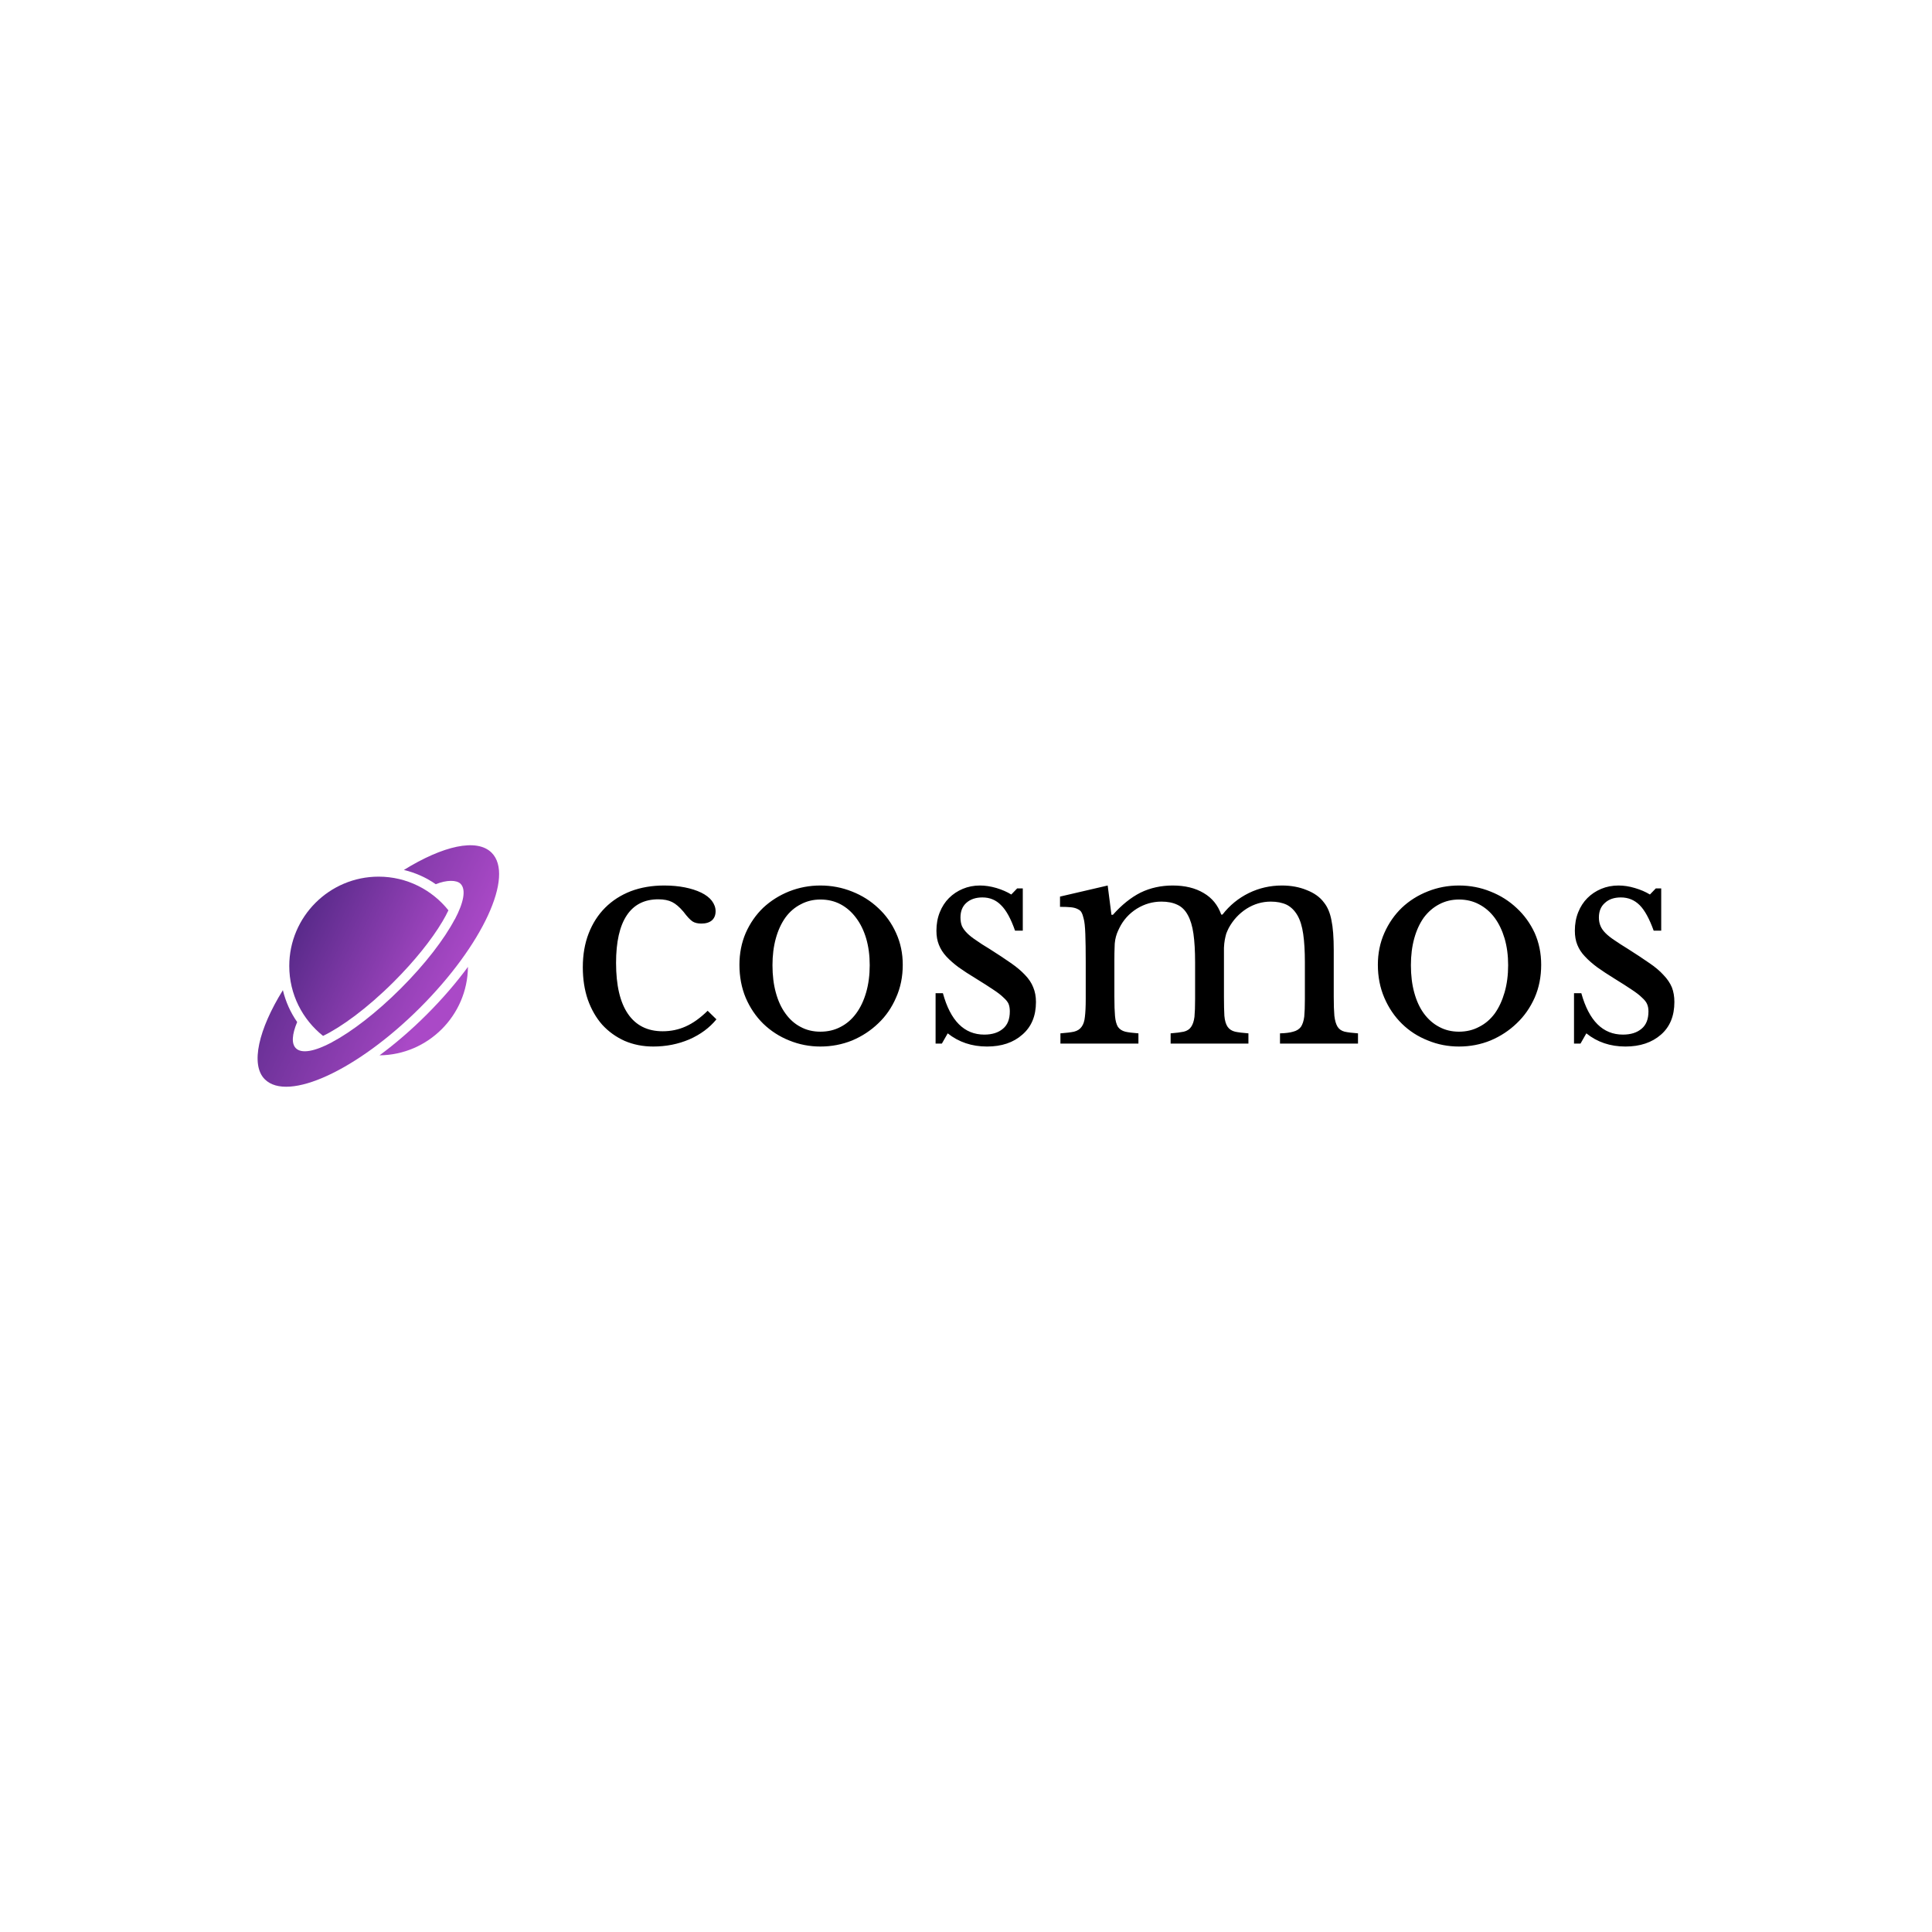
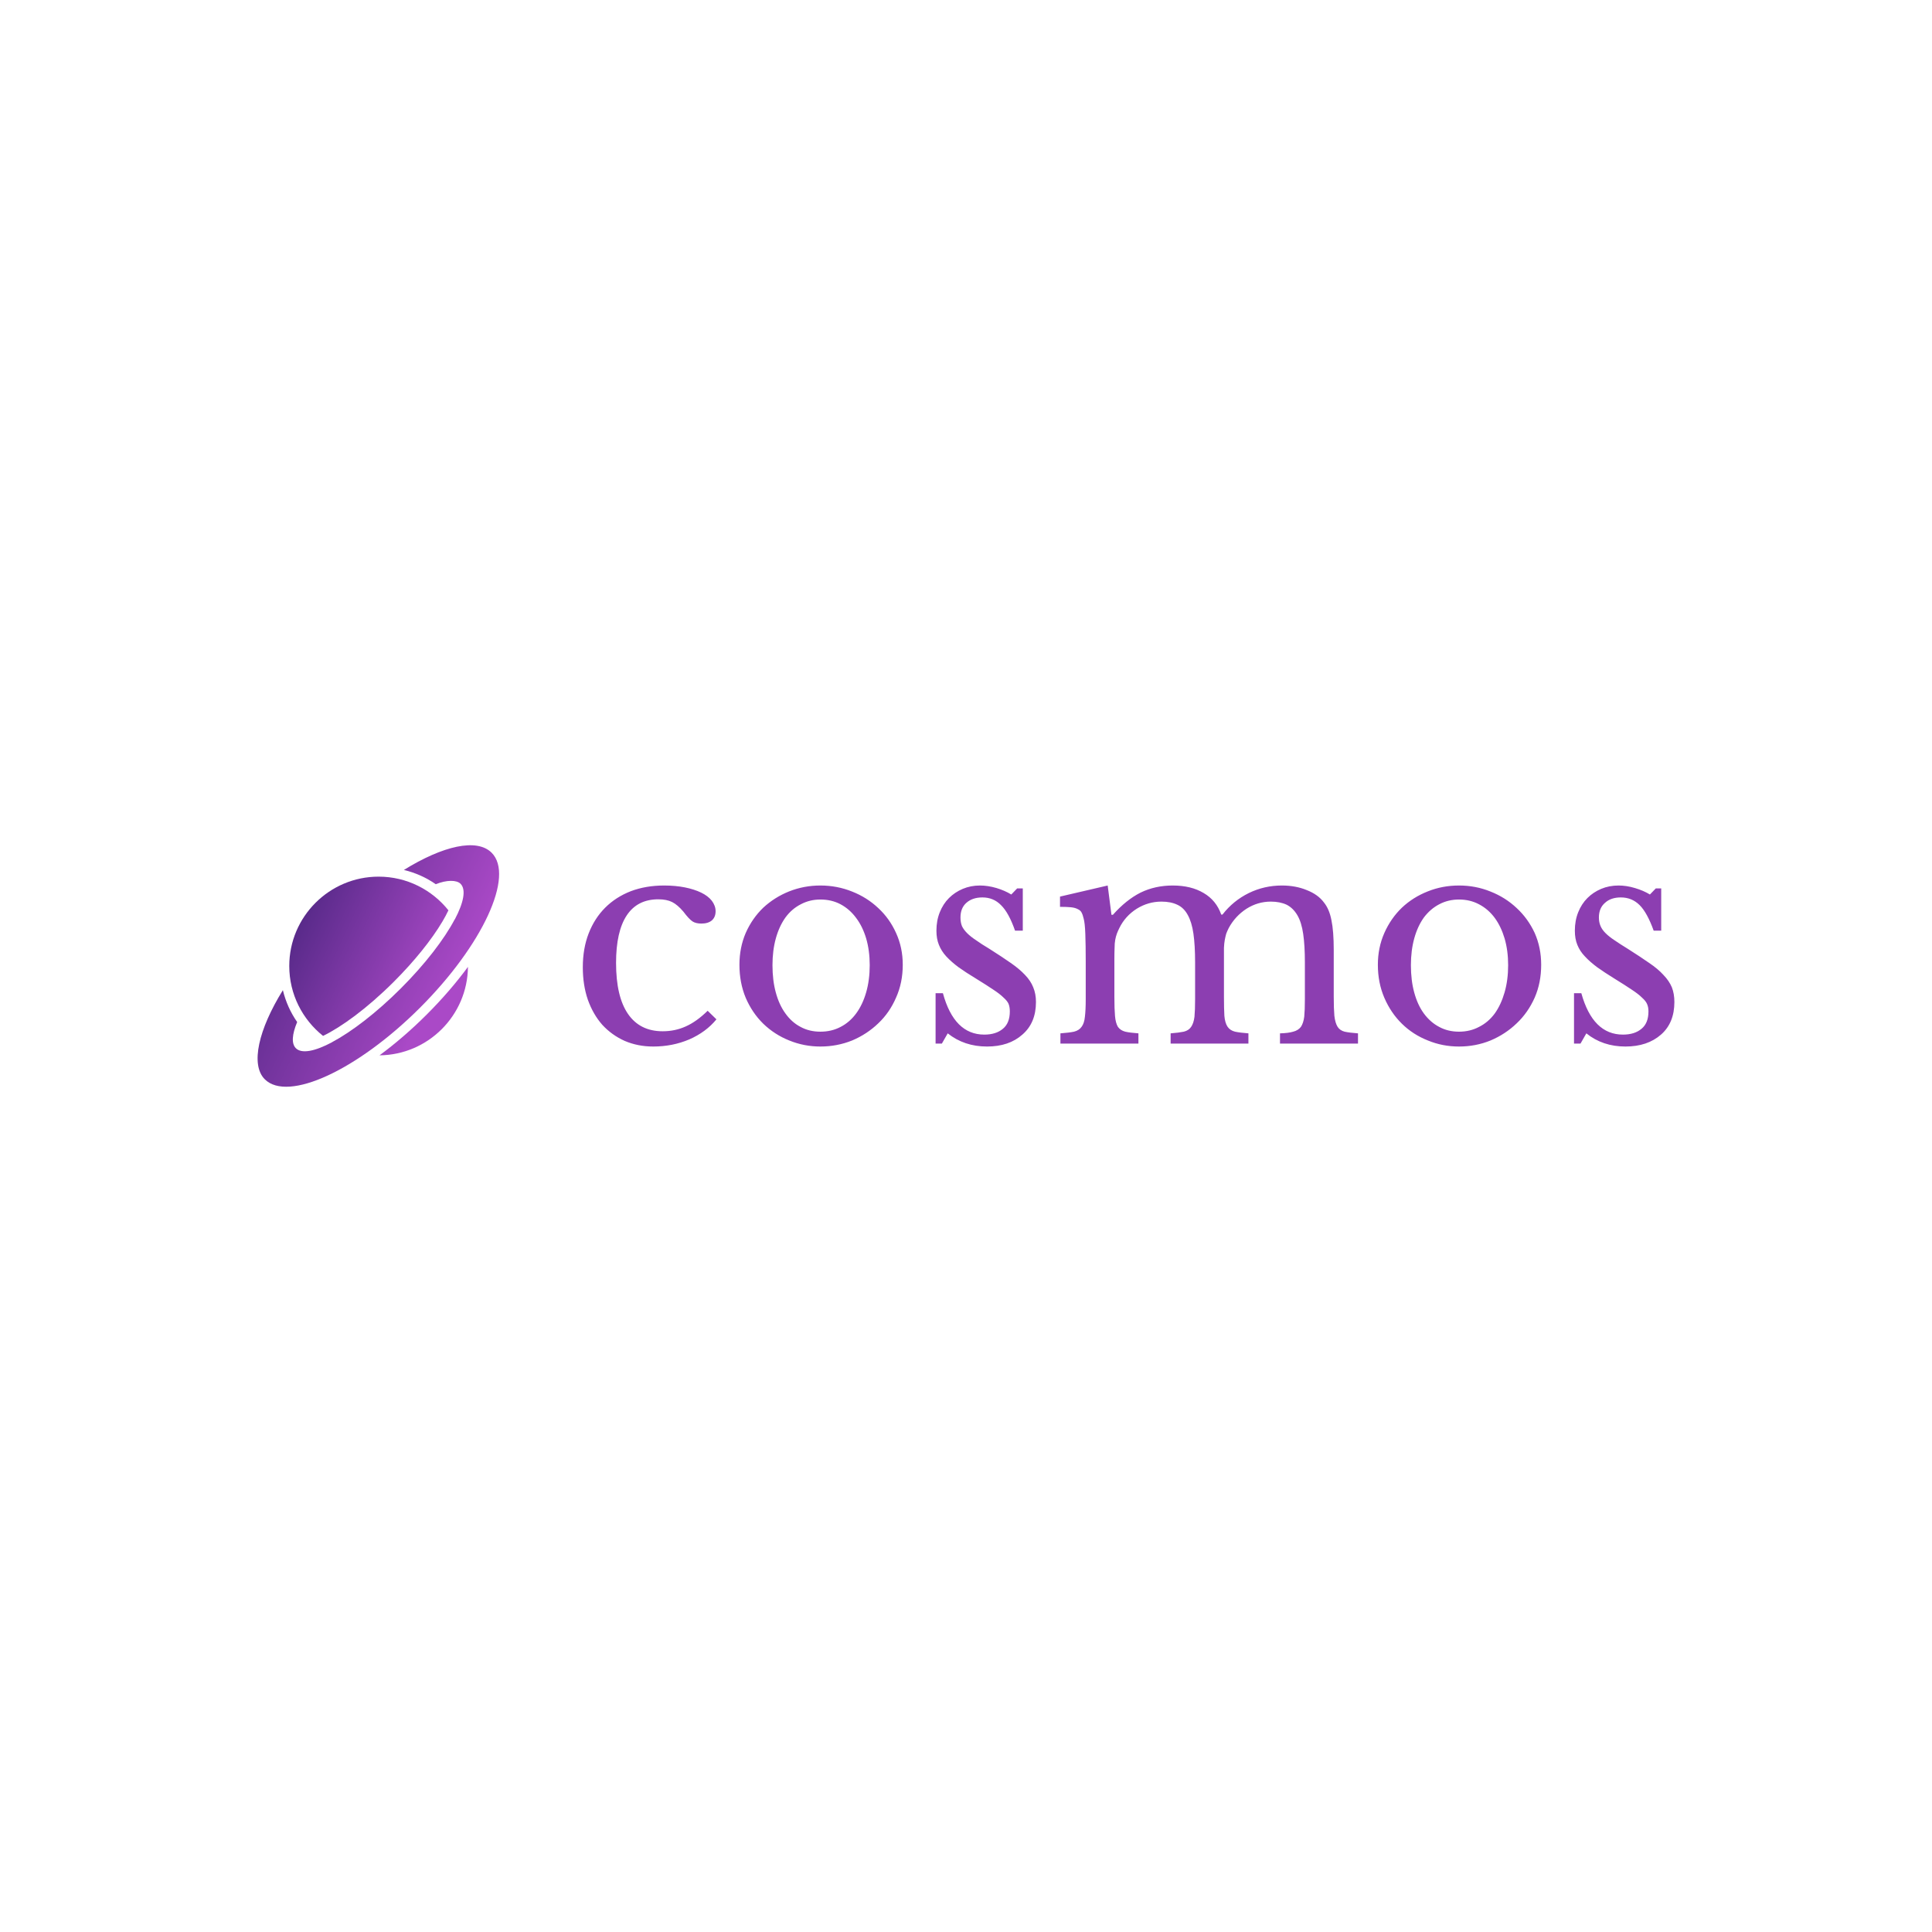
- <svg xmlns="http://www.w3.org/2000/svg" data-v-fde0c5aa="" viewBox="0 0 300 300" class="iconLeft">
-   <defs data-v-fde0c5aa="" />
-   <rect data-v-fde0c5aa="" fill="transparent" x="0" y="0" width="300px" height="300px" class="logo-background-square" />
-   <defs data-v-fde0c5aa="" />
-   <g data-v-fde0c5aa="" id="3a771082-822b-42ae-ac27-7ed5cc4d5287" fill="#000000" transform="matrix(3.247112,0,0,3.247112,88.2582,117.9538)">
-     <path d="M6.66 12.01L7.08 12.42L7.08 12.42Q6.58 13.03 5.78 13.38L5.78 13.38L5.78 13.38Q4.98 13.72 4.06 13.72L4.06 13.72L4.06 13.72Q3.32 13.72 2.69 13.45L2.69 13.45L2.69 13.45Q2.07 13.17 1.62 12.68L1.62 12.68L1.62 12.68Q1.18 12.18 0.93 11.48L0.93 11.48L0.93 11.48Q0.69 10.78 0.69 9.93L0.69 9.93L0.69 9.93Q0.69 9.03 0.97 8.31L0.97 8.31L0.97 8.31Q1.25 7.59 1.76 7.08L1.76 7.08L1.76 7.08Q2.27 6.57 2.99 6.29L2.99 6.29L2.99 6.29Q3.71 6.02 4.58 6.02L4.58 6.02L4.58 6.02Q5.12 6.02 5.57 6.11L5.57 6.11L5.57 6.11Q6.02 6.20 6.35 6.36L6.35 6.36L6.35 6.36Q6.68 6.52 6.86 6.75L6.86 6.75L6.86 6.75Q7.04 6.99 7.04 7.25L7.04 7.25L7.04 7.25Q7.04 7.53 6.86 7.69L6.86 7.69L6.86 7.69Q6.68 7.84 6.36 7.84L6.36 7.84L6.36 7.84Q6.10 7.84 5.94 7.74L5.94 7.74L5.94 7.74Q5.77 7.63 5.50 7.27L5.50 7.27L5.50 7.27Q5.22 6.94 4.96 6.81L4.96 6.81L4.96 6.81Q4.70 6.68 4.30 6.68L4.30 6.68L4.30 6.68Q3.30 6.68 2.79 7.45L2.79 7.45L2.79 7.45Q2.28 8.22 2.28 9.72L2.28 9.72L2.28 9.72Q2.28 11.33 2.85 12.16L2.85 12.16L2.85 12.16Q3.42 12.99 4.51 12.99L4.51 12.99L4.51 12.99Q5.10 12.99 5.61 12.76L5.61 12.76L5.61 12.76Q6.13 12.53 6.66 12.01L6.66 12.01ZM12.05 6.02L12.05 6.02L12.05 6.02Q12.85 6.02 13.57 6.31L13.57 6.31L13.57 6.31Q14.28 6.59 14.82 7.10L14.82 7.10L14.82 7.10Q15.36 7.60 15.67 8.29L15.67 8.29L15.67 8.29Q15.99 8.99 15.99 9.81L15.99 9.81L15.99 9.81Q15.99 10.67 15.67 11.38L15.67 11.38L15.67 11.38Q15.36 12.10 14.82 12.61L14.82 12.61L14.82 12.61Q14.28 13.13 13.57 13.43L13.57 13.43L13.57 13.43Q12.85 13.72 12.05 13.72L12.05 13.72L12.05 13.72Q11.27 13.72 10.56 13.43L10.56 13.43L10.56 13.43Q9.86 13.15 9.32 12.63L9.32 12.63L9.32 12.63Q8.79 12.11 8.48 11.39L8.48 11.39L8.48 11.39Q8.18 10.67 8.18 9.81L8.18 9.81L8.18 9.81Q8.18 8.99 8.48 8.29L8.48 8.29L8.48 8.29Q8.79 7.59 9.32 7.08L9.32 7.08L9.32 7.08Q9.86 6.58 10.56 6.30L10.56 6.30L10.56 6.30Q11.27 6.02 12.05 6.02ZM12.05 6.69L12.05 6.69L12.05 6.69Q11.54 6.69 11.11 6.92L11.11 6.92L11.11 6.92Q10.68 7.14 10.38 7.55L10.38 7.55L10.38 7.55Q10.08 7.97 9.92 8.55L9.92 8.55L9.92 8.55Q9.76 9.13 9.76 9.83L9.76 9.83L9.76 9.83Q9.76 10.56 9.92 11.14L9.92 11.14L9.92 11.14Q10.08 11.73 10.38 12.14L10.38 12.14L10.38 12.14Q10.68 12.56 11.10 12.78L11.10 12.78L11.10 12.78Q11.52 13.01 12.05 13.01L12.05 13.01L12.05 13.01Q12.59 13.01 13.02 12.78L13.02 12.78L13.02 12.78Q13.45 12.56 13.76 12.14L13.76 12.14L13.76 12.14Q14.07 11.72 14.24 11.13L14.24 11.13L14.24 11.13Q14.41 10.54 14.41 9.83L14.41 9.83L14.41 9.83Q14.41 9.13 14.24 8.55L14.24 8.55L14.24 8.55Q14.07 7.98 13.76 7.57L13.76 7.57L13.76 7.57Q13.45 7.15 13.02 6.92L13.02 6.92L13.02 6.92Q12.59 6.69 12.05 6.69ZM18.14 13.09L17.86 13.58L17.56 13.58L17.56 11.17L17.91 11.17L17.91 11.17Q18.45 13.15 19.89 13.15L19.89 13.15L19.89 13.15Q20.45 13.15 20.78 12.87L20.78 12.87L20.78 12.87Q21.11 12.60 21.11 12.04L21.11 12.04L21.11 12.04Q21.11 11.83 21.05 11.68L21.05 11.68L21.05 11.68Q20.99 11.54 20.81 11.38L20.81 11.38L20.81 11.38Q20.64 11.21 20.32 11.00L20.32 11.00L20.32 11.00Q20.01 10.79 19.49 10.47L19.49 10.47L19.49 10.47Q19.01 10.18 18.66 9.93L18.66 9.93L18.66 9.93Q18.31 9.67 18.07 9.41L18.07 9.41L18.07 9.41Q17.84 9.16 17.72 8.86L17.72 8.86L17.72 8.86Q17.60 8.57 17.60 8.18L17.60 8.18L17.60 8.18Q17.60 7.70 17.76 7.30L17.76 7.30L17.76 7.30Q17.92 6.90 18.20 6.62L18.20 6.62L18.20 6.62Q18.48 6.34 18.86 6.18L18.86 6.18L18.86 6.18Q19.24 6.02 19.68 6.02L19.68 6.02L19.68 6.02Q20.06 6.02 20.47 6.14L20.47 6.14L20.47 6.14Q20.87 6.26 21.18 6.45L21.18 6.45L21.46 6.16L21.73 6.16L21.73 8.18L21.36 8.18L21.36 8.18Q21.06 7.32 20.69 6.96L20.69 6.96L20.69 6.96Q20.33 6.59 19.80 6.59L19.80 6.59L19.80 6.59Q19.32 6.59 19.03 6.85L19.03 6.85L19.03 6.85Q18.75 7.10 18.75 7.55L18.75 7.55L18.75 7.55Q18.75 7.78 18.82 7.96L18.82 7.96L18.82 7.96Q18.90 8.13 19.07 8.30L19.07 8.30L19.07 8.30Q19.24 8.47 19.50 8.64L19.50 8.64L19.50 8.64Q19.75 8.82 20.12 9.04L20.12 9.04L20.12 9.04Q20.72 9.42 21.15 9.72L21.15 9.72L21.15 9.72Q21.57 10.01 21.84 10.30L21.84 10.30L21.84 10.30Q22.11 10.58 22.23 10.89L22.23 10.89L22.23 10.89Q22.36 11.20 22.36 11.59L22.36 11.59L22.36 11.59Q22.36 12.59 21.71 13.15L21.71 13.15L21.71 13.15Q21.07 13.72 20.02 13.72L20.02 13.72L20.02 13.72Q18.93 13.72 18.14 13.09L18.14 13.09ZM26.11 9.56L26.11 11.34L26.11 11.34Q26.11 11.93 26.14 12.26L26.14 12.26L26.14 12.26Q26.17 12.60 26.28 12.78L26.28 12.78L26.28 12.78Q26.40 12.95 26.63 13.01L26.63 13.01L26.63 13.01Q26.85 13.06 27.26 13.09L27.26 13.09L27.26 13.58L23.53 13.58L23.53 13.09L23.53 13.09Q23.94 13.06 24.18 13.01L24.18 13.01L24.18 13.01Q24.42 12.95 24.54 12.78L24.54 12.78L24.54 12.78Q24.67 12.61 24.70 12.30L24.70 12.30L24.70 12.30Q24.74 11.98 24.74 11.45L24.74 11.45L24.74 9.66L24.74 9.66Q24.74 8.86 24.72 8.33L24.72 8.33L24.72 8.33Q24.70 7.80 24.64 7.60L24.64 7.60L24.64 7.60Q24.60 7.42 24.54 7.31L24.54 7.31L24.54 7.31Q24.49 7.21 24.36 7.15L24.36 7.15L24.36 7.15Q24.23 7.08 24.03 7.06L24.03 7.06L24.03 7.06Q23.83 7.04 23.51 7.04L23.51 7.04L23.51 6.55L25.79 6.02L25.97 7.42L26.04 7.42L26.04 7.42Q26.67 6.71 27.36 6.36L27.36 6.36L27.36 6.36Q28.06 6.02 28.90 6.02L28.90 6.02L28.90 6.02Q29.78 6.02 30.38 6.38L30.38 6.38L30.38 6.38Q30.98 6.73 31.22 7.41L31.22 7.41L31.28 7.41L31.28 7.41Q31.79 6.75 32.54 6.38L32.54 6.38L32.54 6.38Q33.28 6.02 34.12 6.02L34.12 6.02L34.12 6.02Q34.78 6.02 35.31 6.24L35.31 6.24L35.31 6.24Q35.85 6.45 36.13 6.83L36.13 6.83L36.13 6.83Q36.39 7.15 36.49 7.68L36.49 7.68L36.49 7.68Q36.60 8.20 36.60 9.11L36.60 9.11L36.60 11.34L36.60 11.34Q36.60 11.91 36.63 12.25L36.63 12.25L36.63 12.25Q36.67 12.59 36.78 12.77L36.78 12.77L36.78 12.77Q36.89 12.95 37.12 13.01L37.12 13.01L37.12 13.01Q37.35 13.06 37.76 13.09L37.76 13.09L37.76 13.58L34.03 13.58L34.03 13.09L34.03 13.09Q34.43 13.08 34.66 13.01L34.66 13.01L34.66 13.01Q34.90 12.95 35.03 12.78L35.03 12.78L35.03 12.78Q35.15 12.60 35.19 12.29L35.19 12.29L35.19 12.29Q35.22 11.98 35.22 11.45L35.22 11.45L35.22 9.69L35.22 9.69Q35.22 8.89 35.14 8.34L35.14 8.34L35.14 8.34Q35.06 7.78 34.86 7.44L34.86 7.44L34.86 7.44Q34.66 7.10 34.35 6.94L34.35 6.94L34.35 6.94Q34.03 6.79 33.59 6.79L33.59 6.79L33.59 6.79Q32.97 6.79 32.43 7.13L32.43 7.13L32.43 7.13Q31.89 7.48 31.58 8.05L31.58 8.05L31.58 8.05Q31.51 8.19 31.46 8.32L31.46 8.32L31.46 8.32Q31.42 8.46 31.39 8.62L31.39 8.62L31.39 8.62Q31.36 8.78 31.35 9.00L31.35 9.00L31.35 9.00Q31.35 9.23 31.35 9.56L31.35 9.56L31.35 11.34L31.35 11.34Q31.35 11.91 31.37 12.25L31.37 12.25L31.37 12.25Q31.40 12.59 31.52 12.77L31.52 12.77L31.52 12.77Q31.64 12.95 31.88 13.01L31.88 13.01L31.88 13.01Q32.12 13.06 32.52 13.09L32.52 13.09L32.52 13.58L28.80 13.58L28.80 13.09L28.80 13.09Q29.19 13.06 29.43 13.01L29.43 13.01L29.43 13.01Q29.67 12.95 29.78 12.78L29.78 12.78L29.78 12.78Q29.90 12.61 29.94 12.30L29.94 12.30L29.94 12.30Q29.97 11.98 29.97 11.45L29.97 11.45L29.97 9.69L29.97 9.69Q29.97 8.88 29.89 8.32L29.89 8.32L29.89 8.32Q29.81 7.77 29.62 7.43L29.62 7.43L29.62 7.43Q29.43 7.08 29.12 6.94L29.12 6.94L29.12 6.94Q28.81 6.79 28.36 6.79L28.36 6.79L28.36 6.79Q27.73 6.79 27.18 7.13L27.18 7.13L27.18 7.13Q26.63 7.48 26.35 8.05L26.35 8.05L26.35 8.05Q26.28 8.19 26.23 8.32L26.23 8.32L26.23 8.32Q26.18 8.46 26.15 8.62L26.15 8.62L26.15 8.62Q26.12 8.78 26.12 9.00L26.12 9.00L26.12 9.00Q26.11 9.23 26.11 9.56L26.11 9.56ZM42.59 6.02L42.59 6.02L42.59 6.02Q43.39 6.02 44.10 6.31L44.10 6.31L44.10 6.31Q44.81 6.59 45.35 7.10L45.35 7.10L45.35 7.10Q45.89 7.60 46.21 8.29L46.21 8.29L46.21 8.29Q46.52 8.99 46.52 9.81L46.52 9.81L46.52 9.81Q46.52 10.67 46.21 11.38L46.21 11.38L46.21 11.38Q45.89 12.10 45.35 12.61L45.35 12.61L45.35 12.61Q44.81 13.13 44.10 13.43L44.10 13.43L44.10 13.43Q43.39 13.72 42.59 13.72L42.59 13.72L42.59 13.72Q41.80 13.72 41.10 13.43L41.10 13.43L41.10 13.43Q40.39 13.15 39.86 12.63L39.86 12.63L39.86 12.63Q39.33 12.11 39.02 11.39L39.02 11.39L39.02 11.39Q38.71 10.67 38.71 9.81L38.71 9.81L38.71 9.81Q38.71 8.99 39.02 8.29L39.02 8.29L39.02 8.29Q39.33 7.59 39.86 7.08L39.86 7.08L39.86 7.08Q40.39 6.58 41.10 6.30L41.10 6.30L41.10 6.30Q41.80 6.02 42.59 6.02ZM42.59 6.69L42.59 6.69L42.59 6.69Q42.07 6.69 41.64 6.92L41.64 6.92L41.64 6.92Q41.22 7.14 40.91 7.55L40.91 7.55L40.91 7.55Q40.61 7.97 40.45 8.55L40.45 8.55L40.45 8.55Q40.29 9.13 40.29 9.83L40.29 9.83L40.29 9.83Q40.29 10.56 40.45 11.14L40.45 11.14L40.45 11.14Q40.61 11.73 40.91 12.14L40.91 12.14L40.91 12.14Q41.22 12.56 41.64 12.78L41.64 12.78L41.64 12.78Q42.06 13.01 42.59 13.01L42.59 13.01L42.59 13.01Q43.12 13.01 43.55 12.78L43.55 12.78L43.55 12.78Q43.99 12.56 44.30 12.14L44.30 12.14L44.30 12.14Q44.60 11.72 44.77 11.13L44.77 11.13L44.77 11.13Q44.94 10.54 44.94 9.83L44.94 9.83L44.94 9.83Q44.94 9.13 44.77 8.55L44.77 8.55L44.77 8.55Q44.60 7.98 44.30 7.57L44.30 7.57L44.30 7.57Q43.99 7.15 43.55 6.92L43.55 6.92L43.55 6.92Q43.12 6.69 42.59 6.69ZM48.68 13.09L48.40 13.58L48.09 13.58L48.09 11.17L48.44 11.17L48.44 11.17Q48.99 13.15 50.43 13.15L50.43 13.15L50.43 13.15Q50.99 13.15 51.32 12.87L51.32 12.87L51.32 12.87Q51.65 12.60 51.65 12.04L51.65 12.04L51.65 12.04Q51.65 11.83 51.58 11.68L51.58 11.68L51.58 11.68Q51.52 11.54 51.34 11.38L51.34 11.38L51.34 11.38Q51.17 11.21 50.85 11.00L50.85 11.00L50.85 11.00Q50.54 10.79 50.02 10.47L50.02 10.47L50.02 10.47Q49.55 10.18 49.20 9.93L49.20 9.93L49.20 9.93Q48.85 9.67 48.61 9.41L48.61 9.41L48.61 9.41Q48.37 9.16 48.25 8.86L48.25 8.86L48.25 8.86Q48.13 8.57 48.13 8.18L48.13 8.18L48.13 8.18Q48.13 7.70 48.29 7.30L48.29 7.30L48.29 7.30Q48.45 6.90 48.73 6.62L48.73 6.62L48.73 6.62Q49.01 6.34 49.39 6.18L49.39 6.18L49.39 6.18Q49.77 6.02 50.22 6.02L50.22 6.02L50.22 6.02Q50.60 6.02 51.00 6.14L51.00 6.14L51.00 6.14Q51.41 6.26 51.72 6.45L51.72 6.45L52.00 6.16L52.26 6.16L52.26 8.18L51.90 8.18L51.90 8.18Q51.59 7.32 51.23 6.96L51.23 6.96L51.23 6.96Q50.86 6.59 50.33 6.59L50.33 6.59L50.33 6.59Q49.85 6.59 49.57 6.85L49.57 6.85L49.57 6.85Q49.28 7.10 49.28 7.55L49.28 7.55L49.28 7.55Q49.28 7.78 49.36 7.96L49.36 7.96L49.36 7.96Q49.43 8.13 49.60 8.30L49.60 8.30L49.60 8.30Q49.77 8.47 50.03 8.64L50.03 8.64L50.03 8.64Q50.29 8.82 50.65 9.04L50.65 9.04L50.65 9.04Q51.25 9.42 51.68 9.72L51.68 9.72L51.68 9.72Q52.11 10.01 52.37 10.30L52.37 10.30L52.37 10.30Q52.64 10.58 52.77 10.89L52.77 10.89L52.77 10.89Q52.89 11.20 52.89 11.59L52.89 11.59L52.89 11.59Q52.89 12.59 52.25 13.15L52.25 13.15L52.25 13.15Q51.60 13.72 50.55 13.72L50.55 13.72L50.55 13.72Q49.46 13.72 48.68 13.09L48.68 13.09Z" />
+ <svg xmlns="http://www.w3.org/2000/svg" data-v-fde0c5aa="" viewBox="0 0 300 300" class="iconLeft" version="1.1" id="svg58">
+   <defs data-v-fde0c5aa="" id="defs37">
+     
+   </defs>
+   <defs data-v-fde0c5aa="" id="defs41">
+     
+   </defs>
+   <g data-v-fde0c5aa="" id="3a771082-822b-42ae-ac27-7ed5cc4d5287" fill="#000000" transform="matrix(3.247112,0,0,3.247112,88.2582,117.9538)" style="fill:#8c3eb1;fill-opacity:1">
+     <path d="M6.66 12.01L7.08 12.42L7.08 12.42Q6.58 13.03 5.78 13.38L5.78 13.38L5.78 13.38Q4.98 13.72 4.06 13.72L4.06 13.72L4.06 13.72Q3.32 13.72 2.69 13.45L2.69 13.45L2.69 13.45Q2.07 13.17 1.62 12.68L1.62 12.68L1.62 12.68Q1.18 12.18 0.93 11.48L0.93 11.48L0.93 11.48Q0.69 10.78 0.69 9.93L0.69 9.93L0.69 9.93Q0.69 9.03 0.97 8.31L0.97 8.31L0.97 8.31Q1.25 7.59 1.76 7.08L1.76 7.08L1.76 7.08Q2.27 6.57 2.99 6.29L2.99 6.29L2.99 6.29Q3.71 6.02 4.58 6.02L4.58 6.02L4.58 6.02Q5.12 6.02 5.57 6.11L5.57 6.11L5.57 6.11Q6.02 6.20 6.35 6.36L6.35 6.36L6.35 6.36Q6.68 6.52 6.86 6.75L6.86 6.75L6.86 6.75Q7.04 6.99 7.04 7.25L7.04 7.25L7.04 7.25Q7.04 7.53 6.86 7.69L6.86 7.69L6.86 7.69Q6.68 7.84 6.36 7.84L6.36 7.84L6.36 7.84Q6.10 7.84 5.94 7.74L5.94 7.74L5.94 7.74Q5.77 7.63 5.50 7.27L5.50 7.27L5.50 7.27Q5.22 6.94 4.96 6.81L4.96 6.81L4.96 6.81Q4.70 6.68 4.30 6.68L4.30 6.68L4.30 6.68Q3.30 6.68 2.79 7.45L2.79 7.45L2.79 7.45Q2.28 8.22 2.28 9.72L2.28 9.72L2.28 9.72Q2.28 11.33 2.85 12.16L2.85 12.16L2.85 12.16Q3.42 12.99 4.51 12.99L4.51 12.99L4.51 12.99Q5.10 12.99 5.61 12.76L5.61 12.76L5.61 12.76Q6.13 12.53 6.66 12.01L6.66 12.01ZM12.05 6.02L12.05 6.02L12.05 6.02Q12.85 6.02 13.57 6.31L13.57 6.31L13.57 6.31Q14.28 6.59 14.82 7.10L14.82 7.10L14.82 7.10Q15.36 7.60 15.67 8.29L15.67 8.29L15.67 8.29Q15.99 8.99 15.99 9.81L15.99 9.81L15.99 9.81Q15.99 10.67 15.67 11.38L15.67 11.38L15.67 11.38Q15.36 12.10 14.82 12.61L14.82 12.61L14.82 12.61Q14.28 13.13 13.57 13.43L13.57 13.43L13.57 13.43Q12.85 13.72 12.05 13.72L12.05 13.72L12.05 13.72Q11.27 13.72 10.56 13.43L10.56 13.43L10.56 13.43Q9.86 13.15 9.32 12.63L9.32 12.63L9.32 12.63Q8.79 12.11 8.48 11.39L8.48 11.39L8.48 11.39Q8.18 10.67 8.18 9.81L8.18 9.81L8.18 9.81Q8.18 8.99 8.48 8.29L8.48 8.29L8.48 8.29Q8.79 7.59 9.32 7.08L9.32 7.08L9.32 7.08Q9.86 6.58 10.56 6.30L10.56 6.30L10.56 6.30Q11.27 6.02 12.05 6.02ZM12.05 6.69L12.05 6.69L12.05 6.69Q11.54 6.69 11.11 6.92L11.11 6.92L11.11 6.92Q10.68 7.14 10.38 7.55L10.38 7.55L10.38 7.55Q10.08 7.97 9.92 8.55L9.92 8.55L9.92 8.55Q9.76 9.13 9.76 9.83L9.76 9.83L9.76 9.83Q9.76 10.56 9.92 11.14L9.92 11.14L9.92 11.14Q10.08 11.73 10.38 12.14L10.38 12.14L10.38 12.14Q10.68 12.56 11.10 12.78L11.10 12.78L11.10 12.78Q11.52 13.01 12.05 13.01L12.05 13.01L12.05 13.01Q12.59 13.01 13.02 12.78L13.02 12.78L13.02 12.78Q13.45 12.56 13.76 12.14L13.76 12.14L13.76 12.14Q14.07 11.72 14.24 11.13L14.24 11.13L14.24 11.13Q14.41 10.54 14.41 9.83L14.41 9.83L14.41 9.83Q14.41 9.13 14.24 8.55L14.24 8.55L14.24 8.55Q14.07 7.98 13.76 7.57L13.76 7.57L13.76 7.57Q13.45 7.15 13.02 6.92L13.02 6.92L13.02 6.92Q12.59 6.69 12.05 6.69ZM18.14 13.09L17.86 13.58L17.56 13.58L17.56 11.17L17.91 11.17L17.91 11.17Q18.45 13.15 19.89 13.15L19.89 13.15L19.89 13.15Q20.45 13.15 20.78 12.87L20.78 12.87L20.78 12.87Q21.11 12.60 21.11 12.04L21.11 12.04L21.11 12.04Q21.11 11.83 21.05 11.68L21.05 11.68L21.05 11.68Q20.99 11.54 20.81 11.38L20.81 11.38L20.81 11.38Q20.64 11.21 20.32 11.00L20.32 11.00L20.32 11.00Q20.01 10.79 19.49 10.47L19.49 10.47L19.49 10.47Q19.01 10.18 18.66 9.93L18.66 9.93L18.66 9.93Q18.31 9.67 18.07 9.41L18.07 9.41L18.07 9.41Q17.84 9.16 17.72 8.86L17.72 8.86L17.72 8.86Q17.60 8.57 17.60 8.18L17.60 8.18L17.60 8.18Q17.60 7.70 17.76 7.30L17.76 7.30L17.76 7.30Q17.92 6.90 18.20 6.62L18.20 6.62L18.20 6.62Q18.48 6.34 18.86 6.18L18.86 6.18L18.86 6.18Q19.24 6.02 19.68 6.02L19.68 6.02L19.68 6.02Q20.06 6.02 20.47 6.14L20.47 6.14L20.47 6.14Q20.87 6.26 21.18 6.45L21.18 6.45L21.46 6.16L21.73 6.16L21.73 8.18L21.36 8.18L21.36 8.18Q21.06 7.32 20.69 6.96L20.69 6.96L20.69 6.96Q20.33 6.59 19.80 6.59L19.80 6.59L19.80 6.59Q19.32 6.59 19.03 6.85L19.03 6.85L19.03 6.85Q18.75 7.10 18.75 7.55L18.75 7.55L18.75 7.55Q18.75 7.78 18.82 7.96L18.82 7.96L18.82 7.96Q18.90 8.13 19.07 8.30L19.07 8.30L19.07 8.30Q19.24 8.47 19.50 8.64L19.50 8.64L19.50 8.64Q19.75 8.82 20.12 9.04L20.12 9.04L20.12 9.04Q20.72 9.42 21.15 9.72L21.15 9.72L21.15 9.72Q21.57 10.01 21.84 10.30L21.84 10.30L21.84 10.30Q22.11 10.58 22.23 10.89L22.23 10.89L22.23 10.89Q22.36 11.20 22.36 11.59L22.36 11.59L22.36 11.59Q22.36 12.59 21.71 13.15L21.71 13.15L21.71 13.15Q21.07 13.72 20.02 13.72L20.02 13.72L20.02 13.72Q18.93 13.72 18.14 13.09L18.14 13.09ZM26.11 9.56L26.11 11.34L26.11 11.34Q26.11 11.93 26.14 12.26L26.14 12.26L26.14 12.26Q26.17 12.60 26.28 12.78L26.28 12.78L26.28 12.78Q26.40 12.95 26.63 13.01L26.63 13.01L26.63 13.01Q26.85 13.06 27.26 13.09L27.26 13.09L27.26 13.58L23.53 13.58L23.53 13.09L23.53 13.09Q23.94 13.06 24.18 13.01L24.18 13.01L24.18 13.01Q24.42 12.95 24.54 12.78L24.54 12.78L24.54 12.78Q24.67 12.61 24.70 12.30L24.70 12.30L24.70 12.30Q24.74 11.98 24.74 11.45L24.74 11.45L24.74 9.66L24.74 9.66Q24.74 8.86 24.72 8.33L24.72 8.33L24.72 8.33Q24.70 7.80 24.64 7.60L24.64 7.60L24.64 7.60Q24.60 7.42 24.54 7.31L24.54 7.31L24.54 7.31Q24.49 7.21 24.36 7.15L24.36 7.15L24.36 7.15Q24.23 7.08 24.03 7.06L24.03 7.06L24.03 7.06Q23.83 7.04 23.51 7.04L23.51 7.04L23.51 6.55L25.79 6.02L25.97 7.42L26.04 7.42L26.04 7.42Q26.67 6.71 27.36 6.36L27.36 6.36L27.36 6.36Q28.06 6.02 28.90 6.02L28.90 6.02L28.90 6.02Q29.78 6.02 30.38 6.38L30.38 6.38L30.38 6.38Q30.98 6.73 31.22 7.41L31.22 7.41L31.28 7.41L31.28 7.41Q31.79 6.75 32.54 6.38L32.54 6.38L32.54 6.38Q33.28 6.02 34.12 6.02L34.12 6.02L34.12 6.02Q34.78 6.02 35.31 6.24L35.31 6.24L35.31 6.24Q35.85 6.45 36.13 6.83L36.13 6.83L36.13 6.83Q36.39 7.15 36.49 7.68L36.49 7.68L36.49 7.68Q36.60 8.20 36.60 9.11L36.60 9.11L36.60 11.34L36.60 11.34Q36.60 11.91 36.63 12.25L36.63 12.25L36.63 12.25Q36.67 12.59 36.78 12.77L36.78 12.77L36.78 12.77Q36.89 12.95 37.12 13.01L37.12 13.01L37.12 13.01Q37.35 13.06 37.76 13.09L37.76 13.09L37.76 13.58L34.03 13.58L34.03 13.09L34.03 13.09Q34.43 13.08 34.66 13.01L34.66 13.01L34.66 13.01Q34.90 12.95 35.03 12.78L35.03 12.78L35.03 12.78Q35.15 12.60 35.19 12.29L35.19 12.29L35.19 12.29Q35.22 11.98 35.22 11.45L35.22 11.45L35.22 9.69L35.22 9.69Q35.22 8.89 35.14 8.34L35.14 8.34L35.14 8.34Q35.06 7.78 34.86 7.44L34.86 7.44L34.86 7.44Q34.66 7.10 34.35 6.94L34.35 6.94L34.35 6.94Q34.03 6.79 33.59 6.79L33.59 6.79L33.59 6.79Q32.97 6.79 32.43 7.13L32.43 7.13L32.43 7.13Q31.89 7.48 31.58 8.05L31.58 8.05L31.58 8.05Q31.51 8.19 31.46 8.32L31.46 8.32L31.46 8.32Q31.42 8.46 31.39 8.62L31.39 8.62L31.39 8.62Q31.36 8.78 31.35 9.00L31.35 9.00L31.35 9.00Q31.35 9.23 31.35 9.56L31.35 9.56L31.35 11.34L31.35 11.34Q31.35 11.91 31.37 12.25L31.37 12.25L31.37 12.25Q31.40 12.59 31.52 12.77L31.52 12.77L31.52 12.77Q31.64 12.95 31.88 13.01L31.88 13.01L31.88 13.01Q32.12 13.06 32.52 13.09L32.52 13.09L32.52 13.58L28.80 13.58L28.80 13.09L28.80 13.09Q29.19 13.06 29.43 13.01L29.43 13.01L29.43 13.01Q29.67 12.95 29.78 12.78L29.78 12.78L29.78 12.78Q29.90 12.61 29.94 12.30L29.94 12.30L29.94 12.30Q29.97 11.98 29.97 11.45L29.97 11.45L29.97 9.69L29.97 9.69Q29.97 8.88 29.89 8.32L29.89 8.32L29.89 8.32Q29.81 7.77 29.62 7.43L29.62 7.43L29.62 7.43Q29.43 7.08 29.12 6.94L29.12 6.94L29.12 6.94Q28.81 6.79 28.36 6.79L28.36 6.79L28.36 6.79Q27.73 6.79 27.18 7.13L27.18 7.13L27.18 7.13Q26.63 7.48 26.35 8.05L26.35 8.05L26.35 8.05Q26.28 8.19 26.23 8.32L26.23 8.32L26.23 8.32Q26.18 8.46 26.15 8.62L26.15 8.62L26.15 8.62Q26.12 8.78 26.12 9.00L26.12 9.00L26.12 9.00Q26.11 9.23 26.11 9.56L26.11 9.56ZM42.59 6.02L42.59 6.02L42.59 6.02Q43.39 6.02 44.10 6.31L44.10 6.31L44.10 6.31Q44.81 6.59 45.35 7.10L45.35 7.10L45.35 7.10Q45.89 7.60 46.21 8.29L46.21 8.29L46.21 8.29Q46.52 8.99 46.52 9.81L46.52 9.81L46.52 9.81Q46.52 10.67 46.21 11.38L46.21 11.38L46.21 11.38Q45.89 12.10 45.35 12.61L45.35 12.61L45.35 12.61Q44.81 13.13 44.10 13.43L44.10 13.43L44.10 13.43Q43.39 13.72 42.59 13.72L42.59 13.72L42.59 13.72Q41.80 13.72 41.10 13.43L41.10 13.43L41.10 13.43Q40.39 13.15 39.86 12.63L39.86 12.63L39.86 12.63Q39.33 12.11 39.02 11.39L39.02 11.39L39.02 11.39Q38.71 10.67 38.71 9.81L38.71 9.81L38.71 9.81Q38.71 8.99 39.02 8.29L39.02 8.29L39.02 8.29Q39.33 7.59 39.86 7.08L39.86 7.08L39.86 7.08Q40.39 6.58 41.10 6.30L41.10 6.30L41.10 6.30Q41.80 6.02 42.59 6.02ZM42.59 6.69L42.59 6.69L42.59 6.69Q42.07 6.69 41.64 6.92L41.64 6.92L41.64 6.92Q41.22 7.14 40.91 7.55L40.91 7.55L40.91 7.55Q40.61 7.97 40.45 8.55L40.45 8.55L40.45 8.55Q40.29 9.13 40.29 9.83L40.29 9.83L40.29 9.83Q40.29 10.56 40.45 11.14L40.45 11.14L40.45 11.14Q40.61 11.73 40.91 12.14L40.91 12.14L40.91 12.14Q41.22 12.56 41.64 12.78L41.64 12.78L41.64 12.78Q42.06 13.01 42.59 13.01L42.59 13.01L42.59 13.01Q43.12 13.01 43.55 12.78L43.55 12.78L43.55 12.78Q43.99 12.56 44.30 12.14L44.30 12.14L44.30 12.14Q44.60 11.72 44.77 11.13L44.77 11.13L44.77 11.13Q44.94 10.54 44.94 9.83L44.94 9.83L44.94 9.83Q44.94 9.13 44.77 8.55L44.77 8.55L44.77 8.55Q44.60 7.98 44.30 7.57L44.30 7.57L44.30 7.57Q43.99 7.15 43.55 6.92L43.55 6.92L43.55 6.92Q43.12 6.69 42.59 6.69ZM48.68 13.09L48.40 13.58L48.09 13.58L48.09 11.17L48.44 11.17L48.44 11.17Q48.99 13.15 50.43 13.15L50.43 13.15L50.43 13.15Q50.99 13.15 51.32 12.87L51.32 12.87L51.32 12.87Q51.65 12.60 51.65 12.04L51.65 12.04L51.65 12.04Q51.65 11.83 51.58 11.68L51.58 11.68L51.58 11.68Q51.52 11.54 51.34 11.38L51.34 11.38L51.34 11.38Q51.17 11.21 50.85 11.00L50.85 11.00L50.85 11.00Q50.54 10.79 50.02 10.47L50.02 10.47L50.02 10.47Q49.55 10.18 49.20 9.93L49.20 9.93L49.20 9.93Q48.85 9.67 48.61 9.41L48.61 9.41L48.61 9.41Q48.37 9.16 48.25 8.86L48.25 8.86L48.25 8.86Q48.13 8.57 48.13 8.18L48.13 8.18L48.13 8.18Q48.13 7.70 48.29 7.30L48.29 7.30L48.29 7.30Q48.45 6.90 48.73 6.62L48.73 6.62L48.73 6.62Q49.01 6.34 49.39 6.18L49.39 6.18L49.39 6.18Q49.77 6.02 50.22 6.02L50.22 6.02L50.22 6.02Q50.60 6.02 51.00 6.14L51.00 6.14L51.00 6.14Q51.41 6.26 51.72 6.45L51.72 6.45L52.00 6.16L52.26 6.16L52.26 8.18L51.90 8.18L51.90 8.18Q51.59 7.32 51.23 6.96L51.23 6.96L51.23 6.96Q50.86 6.59 50.33 6.59L50.33 6.59L50.33 6.59Q49.85 6.59 49.57 6.85L49.57 6.85L49.57 6.85Q49.28 7.10 49.28 7.55L49.28 7.55L49.28 7.55Q49.28 7.78 49.36 7.96L49.36 7.96L49.36 7.96Q49.43 8.13 49.60 8.30L49.60 8.30L49.60 8.30Q49.77 8.47 50.03 8.64L50.03 8.64L50.03 8.64Q50.29 8.82 50.65 9.04L50.65 9.04L50.65 9.04Q51.25 9.42 51.68 9.72L51.68 9.72L51.68 9.72Q52.11 10.01 52.37 10.30L52.37 10.30L52.37 10.30Q52.64 10.58 52.77 10.89L52.77 10.89L52.77 10.89Q52.89 11.20 52.89 11.59L52.89 11.59L52.89 11.59Q52.89 12.59 52.25 13.15L52.25 13.15L52.25 13.15Q51.60 13.72 50.55 13.72L50.55 13.72L50.55 13.72Q49.46 13.72 48.68 13.09L48.68 13.09Z" id="path43" style="fill:#8c3eb1;fill-opacity:1" />
  </g>
-   <defs data-v-fde0c5aa="">
+   <defs data-v-fde0c5aa="" id="defs51">
    <linearGradient data-v-fde0c5aa="" gradientTransform="rotate(25)" id="6aed7778-bc6e-4c79-a606-f45c8c468fa8" x1="0%" y1="0%" x2="100%" y2="0%">
-       <stop data-v-fde0c5aa="" offset="0%" stop-color="#49247E" stop-opacity="1" />
-       <stop data-v-fde0c5aa="" offset="100%" stop-color="#AA49C7" stop-opacity="1" />
+       <stop data-v-fde0c5aa="" offset="0%" stop-color="#49247E" stop-opacity="1" id="stop46" />
+       <stop data-v-fde0c5aa="" offset="100%" stop-color="#AA49C7" stop-opacity="1" id="stop48" />
    </linearGradient>
  </defs>
  <g data-v-fde0c5aa="" id="479d5fd7-897c-47b2-a915-9bac695ba056" stroke="none" fill="url(#6aed7778-bc6e-4c79-a606-f45c8c468fa8)" transform="matrix(0.3750034,0,0,0.3750034,39.97949,131.2498)">
-     <path d="M27.159 78.945c7.414-3.59 18.067-11.203 29.313-22.434 8.445-8.435 15.599-17.303 20.143-24.972a56.044 56.044 0 0 0 2.458-4.595C72.288 18.454 61.855 13 50.167 13c-20.402 0-37 16.598-37 37 0 11.711 5.475 22.16 13.992 28.945zM50.543 86.99c20.107-.202 36.42-16.52 36.614-36.63-4.851 6.591-10.606 13.281-17.084 19.75-6.396 6.389-13.01 12.075-19.53 16.88z" />
-     <path d="M96.963 3.096c-6.135-6.127-20.19-2.853-36.331 7.128 4.798 1.168 9.25 3.151 13.203 5.914 4.457-1.828 8.616-1.82 10.253-.185 2.379 2.375 1.308 7.779-2.37 14.75l-.028-.048c-4.305 8.177-12.211 18.521-22.391 28.688C49.24 69.388 39.006 77.218 30.863 81.552l.026.016c-7.085 3.766-12.582 4.88-14.985 2.479-1.888-1.885-1.61-5.684.533-10.845-2.77-3.974-4.759-8.419-5.916-13.192C.476 76.178-3.015 90.867 3.031 96.905c9.555 9.542 38.331-3.721 64.269-29.625 25.938-25.903 39.219-54.642 29.663-64.184z" />
+     <path d="M27.159 78.945c7.414-3.59 18.067-11.203 29.313-22.434 8.445-8.435 15.599-17.303 20.143-24.972a56.044 56.044 0 0 0 2.458-4.595C72.288 18.454 61.855 13 50.167 13c-20.402 0-37 16.598-37 37 0 11.711 5.475 22.16 13.992 28.945zM50.543 86.99c20.107-.202 36.42-16.52 36.614-36.63-4.851 6.591-10.606 13.281-17.084 19.75-6.396 6.389-13.01 12.075-19.53 16.88z" id="path53" />
+     <path d="M96.963 3.096c-6.135-6.127-20.19-2.853-36.331 7.128 4.798 1.168 9.25 3.151 13.203 5.914 4.457-1.828 8.616-1.82 10.253-.185 2.379 2.375 1.308 7.779-2.37 14.75l-.028-.048c-4.305 8.177-12.211 18.521-22.391 28.688C49.24 69.388 39.006 77.218 30.863 81.552l.026.016c-7.085 3.766-12.582 4.88-14.985 2.479-1.888-1.885-1.61-5.684.533-10.845-2.77-3.974-4.759-8.419-5.916-13.192C.476 76.178-3.015 90.867 3.031 96.905c9.555 9.542 38.331-3.721 64.269-29.625 25.938-25.903 39.219-54.642 29.663-64.184z" id="path55" />
  </g>
</svg>
